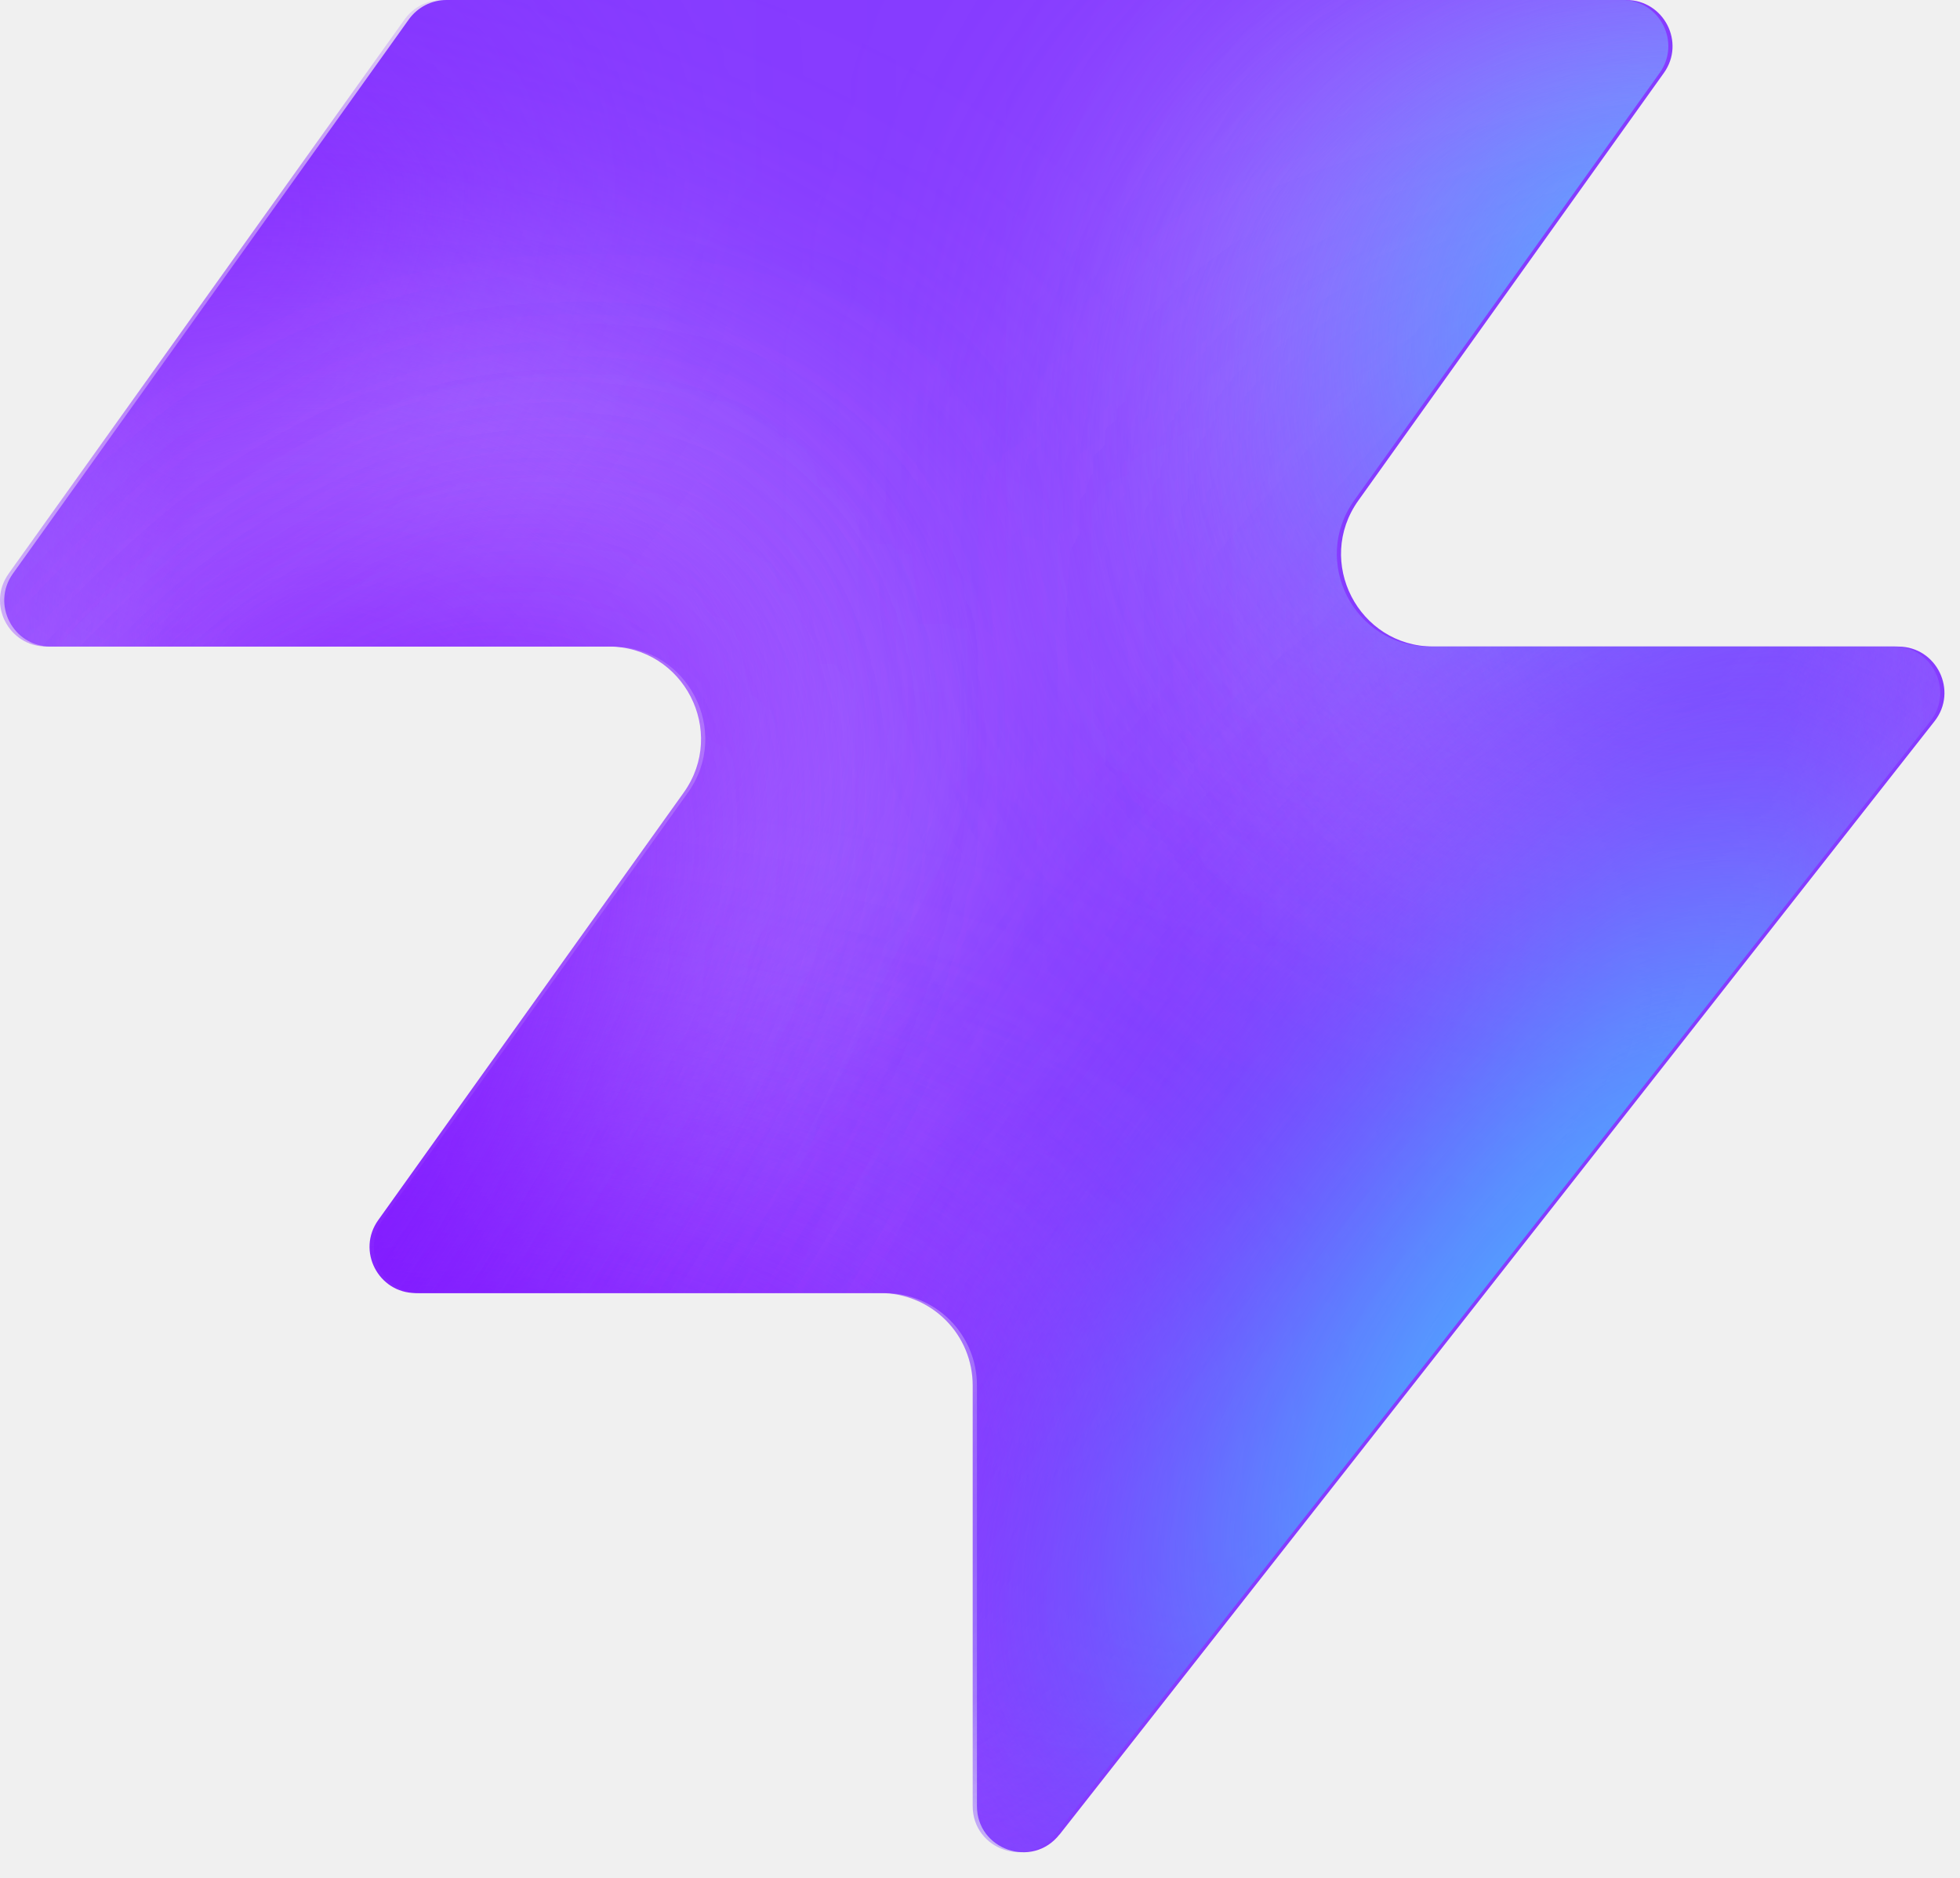
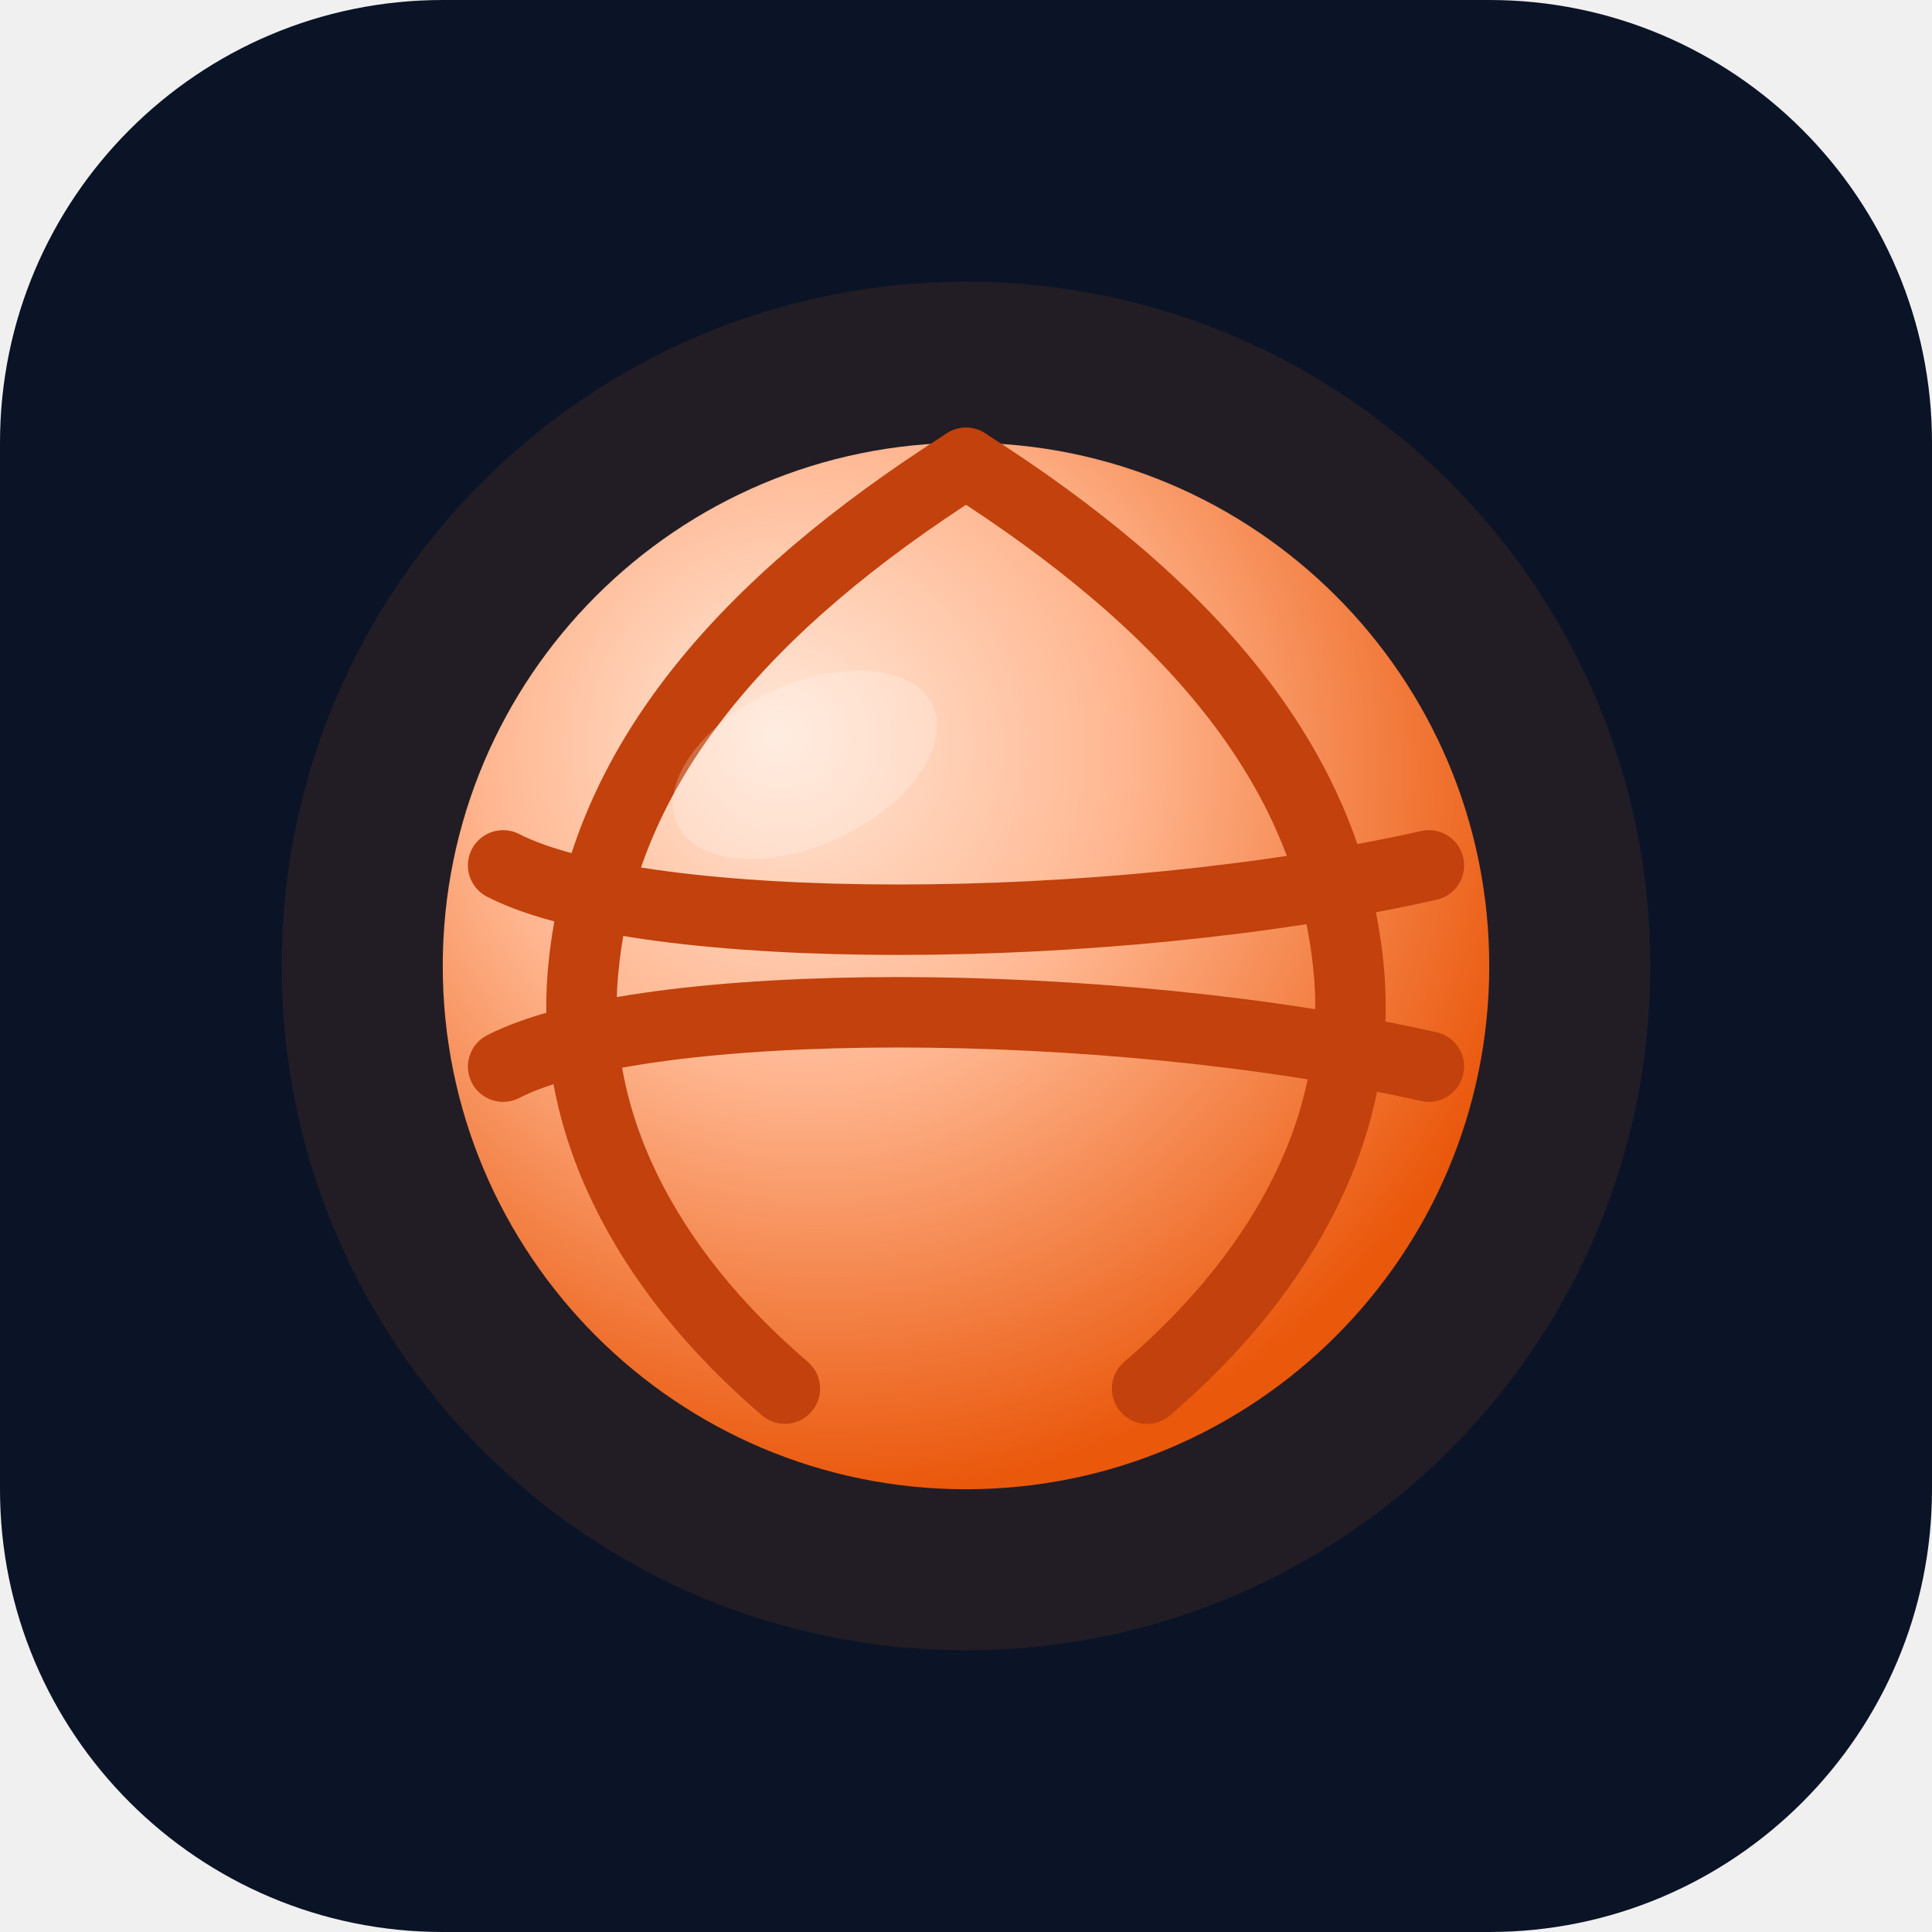
- <svg xmlns="http://www.w3.org/2000/svg" width="48" height="46" fill="none" viewBox="0 0 48 46">
-   <path fill="#863bff" d="M25.946 44.938c-.664.845-2.021.375-2.021-.698V33.937a2.26 2.26 0 0 0-2.262-2.262H10.287c-.92 0-1.456-1.04-.92-1.788l7.48-10.471c1.07-1.497 0-3.578-1.842-3.578H1.237c-.92 0-1.456-1.04-.92-1.788L10.013.474c.214-.297.556-.474.92-.474h28.894c.92 0 1.456 1.04.92 1.788l-7.48 10.471c-1.07 1.498 0 3.579 1.842 3.579h11.377c.943 0 1.473 1.088.89 1.83L25.947 44.94z" style="fill:#863bff;fill:color(display-p3 .525 .23 1);fill-opacity:1" />
-   <mask id="a" width="48" height="46" x="0" y="0" maskUnits="userSpaceOnUse" style="mask-type:alpha">
-     <path fill="#000" d="M25.842 44.938c-.664.844-2.021.375-2.021-.698V33.937a2.26 2.26 0 0 0-2.262-2.262H10.183c-.92 0-1.456-1.04-.92-1.788l7.48-10.471c1.07-1.498 0-3.579-1.842-3.579H1.133c-.92 0-1.456-1.04-.92-1.787L9.91.473c.214-.297.556-.474.92-.474h28.894c.92 0 1.456 1.04.92 1.788l-7.48 10.471c-1.07 1.498 0 3.578 1.842 3.578h11.377c.943 0 1.473 1.088.89 1.832L25.843 44.94z" style="fill:#000;fill-opacity:1" />
-   </mask>
-   <g mask="url(#a)">
-     <g filter="url(#b)">
-       <ellipse cx="5.508" cy="14.704" fill="#ede6ff" rx="5.508" ry="14.704" style="fill:#ede6ff;fill:color(display-p3 .927 .903 1);fill-opacity:1" transform="matrix(.00324 1 1 -.00324 -4.47 31.516)" />
-     </g>
-     <g filter="url(#c)">
-       <ellipse cx="10.399" cy="29.851" fill="#ede6ff" rx="10.399" ry="29.851" style="fill:#ede6ff;fill:color(display-p3 .927 .903 1);fill-opacity:1" transform="matrix(.00324 1 1 -.00324 -39.328 7.883)" />
-     </g>
-     <g filter="url(#d)">
-       <ellipse cx="5.508" cy="30.487" fill="#7e14ff" rx="5.508" ry="30.487" style="fill:#7e14ff;fill:color(display-p3 .492 .077 1);fill-opacity:1" transform="rotate(89.814 -25.913 -14.639)scale(1 -1)" />
-     </g>
-     <g filter="url(#e)">
-       <ellipse cx="5.508" cy="30.599" fill="#7e14ff" rx="5.508" ry="30.599" style="fill:#7e14ff;fill:color(display-p3 .492 .077 1);fill-opacity:1" transform="rotate(89.814 -32.644 -3.334)scale(1 -1)" />
-     </g>
-     <g filter="url(#f)">
-       <ellipse cx="5.508" cy="30.599" fill="#7e14ff" rx="5.508" ry="30.599" style="fill:#7e14ff;fill:color(display-p3 .492 .077 1);fill-opacity:1" transform="matrix(.00324 1 1 -.00324 -34.34 30.47)" />
-     </g>
-     <g filter="url(#g)">
-       <ellipse cx="14.072" cy="22.078" fill="#ede6ff" rx="14.072" ry="22.078" style="fill:#ede6ff;fill:color(display-p3 .927 .903 1);fill-opacity:1" transform="rotate(93.35 24.506 48.493)scale(-1 1)" />
-     </g>
-     <g filter="url(#h)">
-       <ellipse cx="3.47" cy="21.501" fill="#7e14ff" rx="3.47" ry="21.501" style="fill:#7e14ff;fill:color(display-p3 .492 .077 1);fill-opacity:1" transform="rotate(89.009 28.708 47.59)scale(-1 1)" />
-     </g>
-     <g filter="url(#i)">
-       <ellipse cx="3.47" cy="21.501" fill="#7e14ff" rx="3.47" ry="21.501" style="fill:#7e14ff;fill:color(display-p3 .492 .077 1);fill-opacity:1" transform="rotate(89.009 28.708 47.59)scale(-1 1)" />
-     </g>
-     <g filter="url(#j)">
-       <ellipse cx=".387" cy="8.972" fill="#7e14ff" rx="4.407" ry="29.108" style="fill:#7e14ff;fill:color(display-p3 .492 .077 1);fill-opacity:1" transform="rotate(39.51 .387 8.972)" />
-     </g>
-     <g filter="url(#k)">
-       <ellipse cx="47.523" cy="-6.092" fill="#7e14ff" rx="4.407" ry="29.108" style="fill:#7e14ff;fill:color(display-p3 .492 .077 1);fill-opacity:1" transform="rotate(37.892 47.523 -6.092)" />
-     </g>
-     <g filter="url(#l)">
-       <ellipse cx="41.412" cy="6.333" fill="#47bfff" rx="5.971" ry="9.665" style="fill:#47bfff;fill:color(display-p3 .28 .748 1);fill-opacity:1" transform="rotate(37.892 41.412 6.333)" />
-     </g>
-     <g filter="url(#m)">
-       <ellipse cx="-1.879" cy="38.332" fill="#7e14ff" rx="4.407" ry="29.108" style="fill:#7e14ff;fill:color(display-p3 .492 .077 1);fill-opacity:1" transform="rotate(37.892 -1.88 38.332)" />
-     </g>
-     <g filter="url(#n)">
-       <ellipse cx="-1.879" cy="38.332" fill="#7e14ff" rx="4.407" ry="29.108" style="fill:#7e14ff;fill:color(display-p3 .492 .077 1);fill-opacity:1" transform="rotate(37.892 -1.88 38.332)" />
-     </g>
-     <g filter="url(#o)">
-       <ellipse cx="35.651" cy="29.907" fill="#7e14ff" rx="4.407" ry="29.108" style="fill:#7e14ff;fill:color(display-p3 .492 .077 1);fill-opacity:1" transform="rotate(37.892 35.651 29.907)" />
-     </g>
-     <g filter="url(#p)">
-       <ellipse cx="38.418" cy="32.4" fill="#47bfff" rx="5.971" ry="15.297" style="fill:#47bfff;fill:color(display-p3 .28 .748 1);fill-opacity:1" transform="rotate(37.892 38.418 32.4)" />
-     </g>
+ <svg xmlns="http://www.w3.org/2000/svg" width="48" height="48" viewBox="0 0 48 48" fill="none">
+   <rect width="48" height="48" rx="11" fill="#0B1426" />
+   <circle cx="24" cy="24" r="17" fill="#f97316" fill-opacity="0.1" />
+   <circle cx="24" cy="24" r="13" fill="url(#ball)" />
+   <g stroke="#c2410c" stroke-width="1.75" stroke-linecap="round" fill="none">
+     <path d="M24 11.5c-5.5 3.5-9 7.5-9.5 12.5-.4 3.8 1.5 7.5 5 10.5" />
+     <path d="M24 11.5c5.5 3.5 9 7.5 9.5 12.5.4 3.8-1.5 7.5-5 10.5" />
+     <path d="M12.5 21.5c3.5 1.8 15 1.8 23 0" />
+     <path d="M12.5 26.5c3.5-1.8 15-1.8 23 0" />
  </g>
+   <ellipse cx="20" cy="19" rx="3.5" ry="2" fill="white" fill-opacity="0.22" transform="rotate(-25 20 19)" />
  <defs>
-     <filter id="b" width="60.045" height="41.654" x="-19.77" y="16.149" color-interpolation-filters="sRGB" filterUnits="userSpaceOnUse">
-       <feFlood flood-opacity="0" result="BackgroundImageFix" />
-       <feBlend in="SourceGraphic" in2="BackgroundImageFix" result="shape" />
-       <feGaussianBlur result="effect1_foregroundBlur_2002_17158" stdDeviation="7.659" />
-     </filter>
-     <filter id="c" width="90.34" height="51.437" x="-54.613" y="-7.533" color-interpolation-filters="sRGB" filterUnits="userSpaceOnUse">
-       <feFlood flood-opacity="0" result="BackgroundImageFix" />
-       <feBlend in="SourceGraphic" in2="BackgroundImageFix" result="shape" />
-       <feGaussianBlur result="effect1_foregroundBlur_2002_17158" stdDeviation="7.659" />
-     </filter>
-     <filter id="d" width="79.355" height="29.4" x="-49.64" y="2.03" color-interpolation-filters="sRGB" filterUnits="userSpaceOnUse">
-       <feFlood flood-opacity="0" result="BackgroundImageFix" />
-       <feBlend in="SourceGraphic" in2="BackgroundImageFix" result="shape" />
-       <feGaussianBlur result="effect1_foregroundBlur_2002_17158" stdDeviation="4.596" />
-     </filter>
-     <filter id="e" width="79.579" height="29.4" x="-45.045" y="20.029" color-interpolation-filters="sRGB" filterUnits="userSpaceOnUse">
-       <feFlood flood-opacity="0" result="BackgroundImageFix" />
-       <feBlend in="SourceGraphic" in2="BackgroundImageFix" result="shape" />
-       <feGaussianBlur result="effect1_foregroundBlur_2002_17158" stdDeviation="4.596" />
-     </filter>
-     <filter id="f" width="79.579" height="29.4" x="-43.513" y="21.178" color-interpolation-filters="sRGB" filterUnits="userSpaceOnUse">
-       <feFlood flood-opacity="0" result="BackgroundImageFix" />
-       <feBlend in="SourceGraphic" in2="BackgroundImageFix" result="shape" />
-       <feGaussianBlur result="effect1_foregroundBlur_2002_17158" stdDeviation="4.596" />
-     </filter>
-     <filter id="g" width="74.749" height="58.852" x="15.756" y="-17.901" color-interpolation-filters="sRGB" filterUnits="userSpaceOnUse">
-       <feFlood flood-opacity="0" result="BackgroundImageFix" />
-       <feBlend in="SourceGraphic" in2="BackgroundImageFix" result="shape" />
-       <feGaussianBlur result="effect1_foregroundBlur_2002_17158" stdDeviation="7.659" />
-     </filter>
-     <filter id="h" width="61.377" height="25.362" x="23.548" y="2.284" color-interpolation-filters="sRGB" filterUnits="userSpaceOnUse">
-       <feFlood flood-opacity="0" result="BackgroundImageFix" />
-       <feBlend in="SourceGraphic" in2="BackgroundImageFix" result="shape" />
-       <feGaussianBlur result="effect1_foregroundBlur_2002_17158" stdDeviation="4.596" />
-     </filter>
-     <filter id="i" width="61.377" height="25.362" x="23.548" y="2.284" color-interpolation-filters="sRGB" filterUnits="userSpaceOnUse">
-       <feFlood flood-opacity="0" result="BackgroundImageFix" />
-       <feBlend in="SourceGraphic" in2="BackgroundImageFix" result="shape" />
-       <feGaussianBlur result="effect1_foregroundBlur_2002_17158" stdDeviation="4.596" />
-     </filter>
-     <filter id="j" width="56.045" height="63.649" x="-27.636" y="-22.853" color-interpolation-filters="sRGB" filterUnits="userSpaceOnUse">
-       <feFlood flood-opacity="0" result="BackgroundImageFix" />
-       <feBlend in="SourceGraphic" in2="BackgroundImageFix" result="shape" />
-       <feGaussianBlur result="effect1_foregroundBlur_2002_17158" stdDeviation="4.596" />
-     </filter>
-     <filter id="k" width="54.814" height="64.646" x="20.116" y="-38.415" color-interpolation-filters="sRGB" filterUnits="userSpaceOnUse">
-       <feFlood flood-opacity="0" result="BackgroundImageFix" />
-       <feBlend in="SourceGraphic" in2="BackgroundImageFix" result="shape" />
-       <feGaussianBlur result="effect1_foregroundBlur_2002_17158" stdDeviation="4.596" />
-     </filter>
-     <filter id="l" width="33.541" height="35.313" x="24.641" y="-11.323" color-interpolation-filters="sRGB" filterUnits="userSpaceOnUse">
-       <feFlood flood-opacity="0" result="BackgroundImageFix" />
-       <feBlend in="SourceGraphic" in2="BackgroundImageFix" result="shape" />
-       <feGaussianBlur result="effect1_foregroundBlur_2002_17158" stdDeviation="4.596" />
-     </filter>
-     <filter id="m" width="54.814" height="64.646" x="-29.286" y="6.009" color-interpolation-filters="sRGB" filterUnits="userSpaceOnUse">
-       <feFlood flood-opacity="0" result="BackgroundImageFix" />
-       <feBlend in="SourceGraphic" in2="BackgroundImageFix" result="shape" />
-       <feGaussianBlur result="effect1_foregroundBlur_2002_17158" stdDeviation="4.596" />
-     </filter>
-     <filter id="n" width="54.814" height="64.646" x="-29.286" y="6.009" color-interpolation-filters="sRGB" filterUnits="userSpaceOnUse">
-       <feFlood flood-opacity="0" result="BackgroundImageFix" />
-       <feBlend in="SourceGraphic" in2="BackgroundImageFix" result="shape" />
-       <feGaussianBlur result="effect1_foregroundBlur_2002_17158" stdDeviation="4.596" />
-     </filter>
-     <filter id="o" width="54.814" height="64.646" x="8.244" y="-2.416" color-interpolation-filters="sRGB" filterUnits="userSpaceOnUse">
-       <feFlood flood-opacity="0" result="BackgroundImageFix" />
-       <feBlend in="SourceGraphic" in2="BackgroundImageFix" result="shape" />
-       <feGaussianBlur result="effect1_foregroundBlur_2002_17158" stdDeviation="4.596" />
-     </filter>
-     <filter id="p" width="39.409" height="43.623" x="18.713" y="10.588" color-interpolation-filters="sRGB" filterUnits="userSpaceOnUse">
-       <feFlood flood-opacity="0" result="BackgroundImageFix" />
-       <feBlend in="SourceGraphic" in2="BackgroundImageFix" result="shape" />
-       <feGaussianBlur result="effect1_foregroundBlur_2002_17158" stdDeviation="4.596" />
-     </filter>
+     <radialGradient id="ball" cx="38%" cy="32%" r="68%" fx="32%" fy="28%">
+       <stop offset="0%" stop-color="#ffe8d9" />
+       <stop offset="45%" stop-color="#ffb690" />
+       <stop offset="100%" stop-color="#ea580c" />
+     </radialGradient>
  </defs>
</svg>
